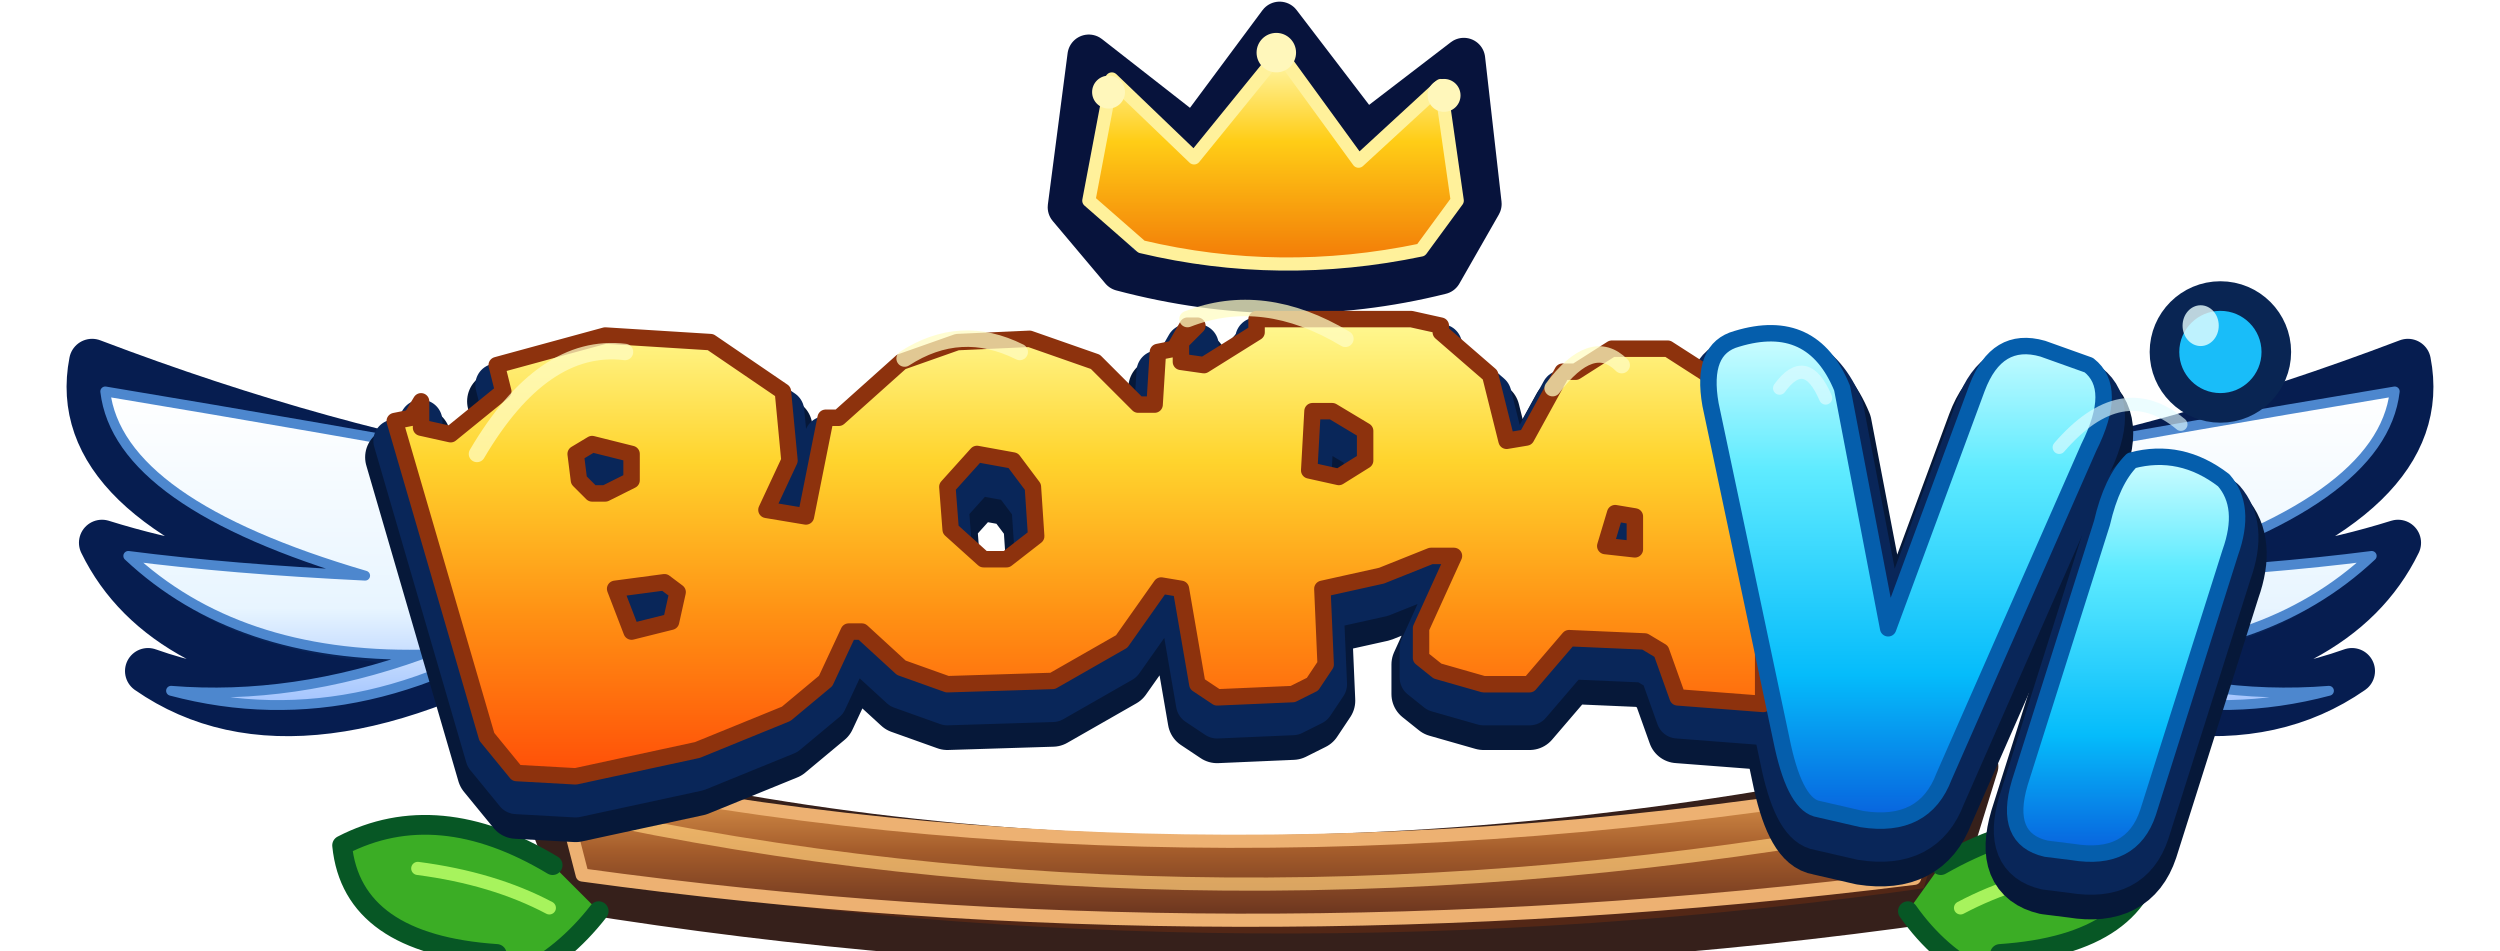
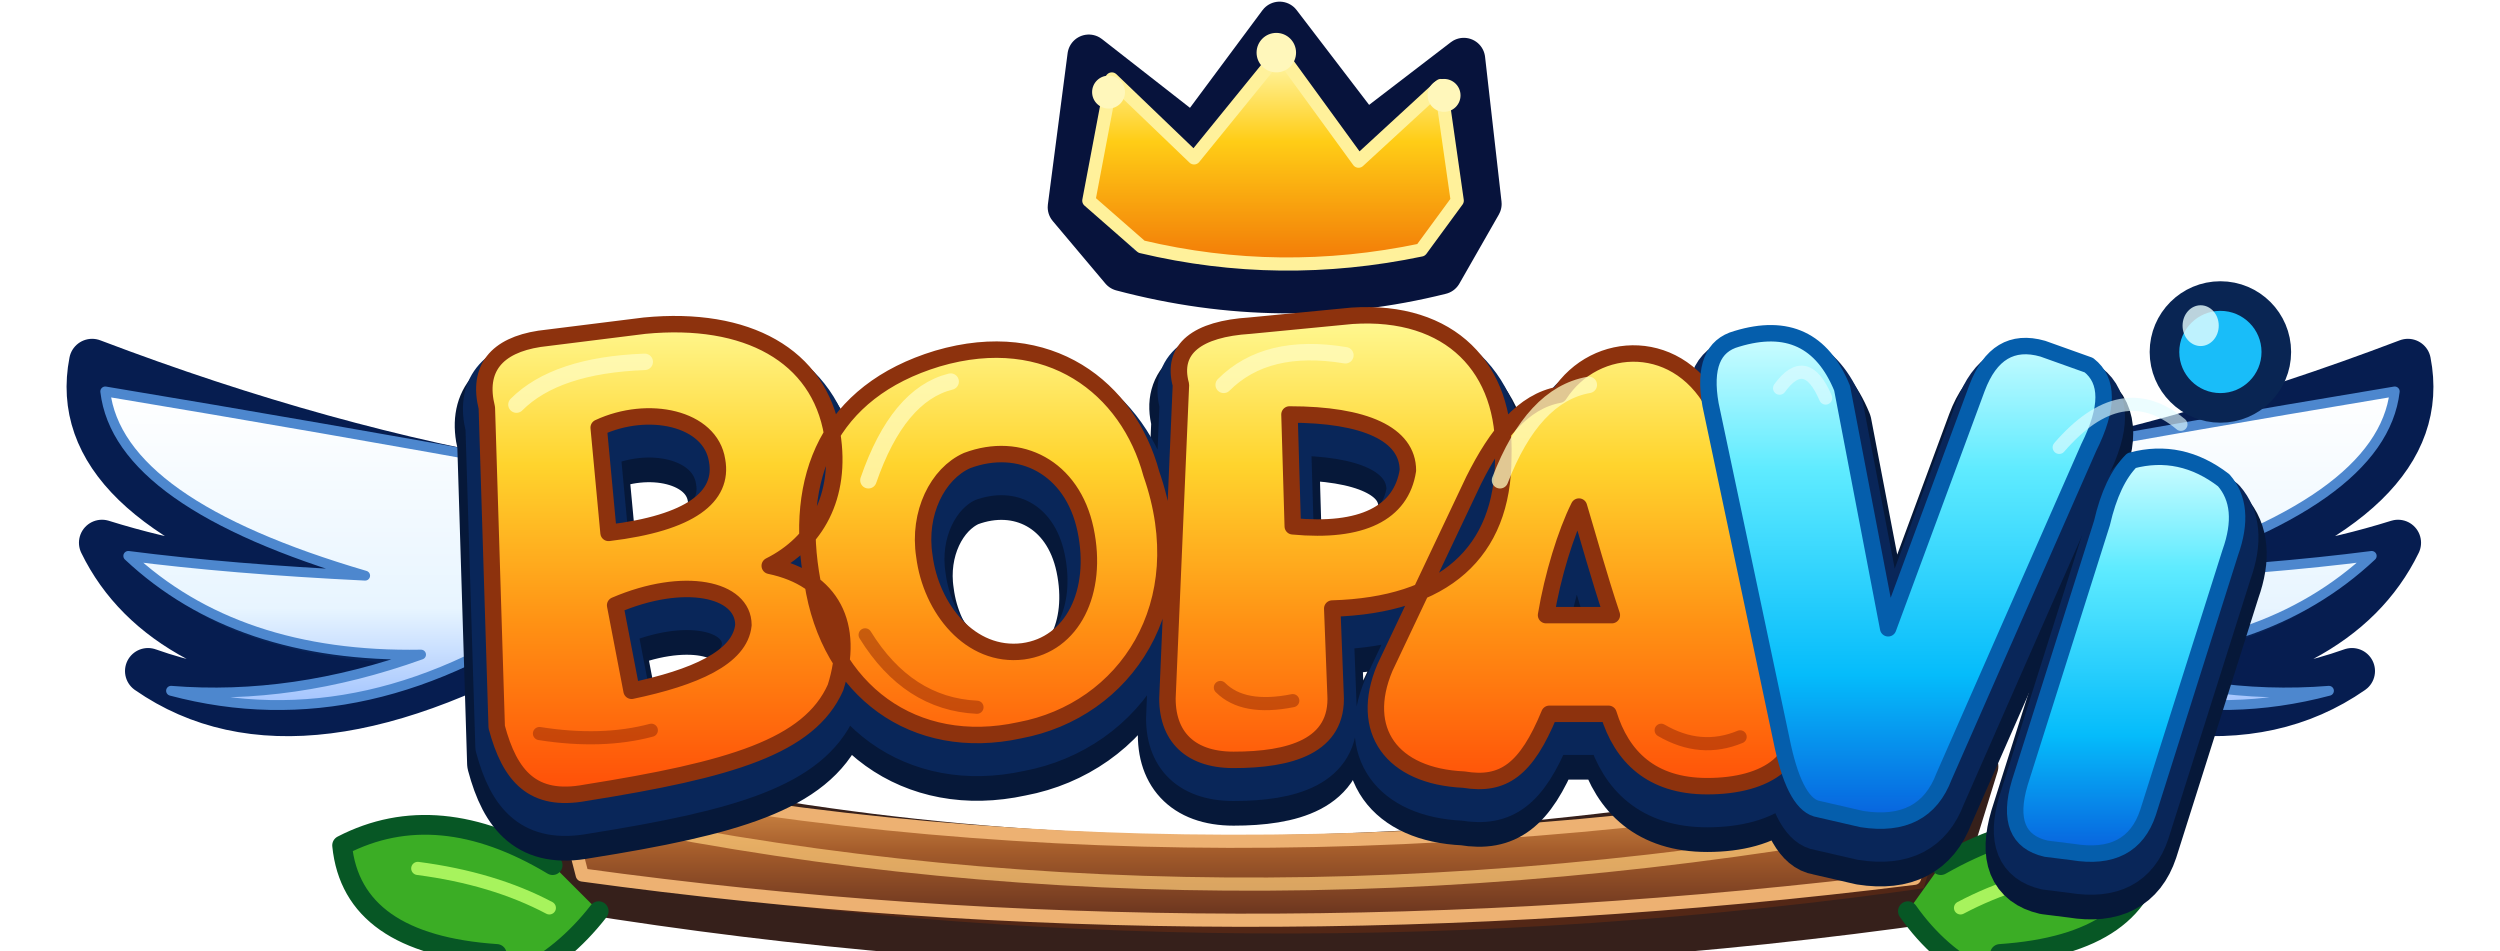
<svg xmlns="http://www.w3.org/2000/svg" width="760" height="289" viewBox="0 0 760 289" role="img" aria-label="BOPAVI">
  <defs>
    <linearGradient id="goldText" x1="0" y1="0" x2="0" y2="1">
      <stop stop-color="#fff994" />
      <stop offset=".31" stop-color="#ffd42d" />
      <stop offset=".64" stop-color="#ff9214" />
      <stop offset="1" stop-color="#ff4e08" />
    </linearGradient>
    <linearGradient id="cyanText" x1="0" y1="0" x2="0" y2="1">
      <stop stop-color="#d0fdff" />
      <stop offset=".28" stop-color="#5febff" />
      <stop offset=".7" stop-color="#05bcfb" />
      <stop offset="1" stop-color="#0861dd" />
    </linearGradient>
    <linearGradient id="crownGold" x1="0" y1="0" x2="0" y2="1">
      <stop stop-color="#fff9b2" />
      <stop offset=".42" stop-color="#ffcd16" />
      <stop offset="1" stop-color="#f27907" />
    </linearGradient>
    <linearGradient id="feather" x1="0" y1="0" x2="0" y2="1">
      <stop stop-color="#ffffff" />
      <stop offset=".69" stop-color="#e8f5ff" />
      <stop offset="1" stop-color="#a2c3fe" />
    </linearGradient>
    <linearGradient id="wood" x1="0" y1="0" x2="0" y2="1">
      <stop stop-color="#e9a455" />
      <stop offset=".53" stop-color="#a45c2b" />
      <stop offset="1" stop-color="#67321e" />
    </linearGradient>
  </defs>
  <g transform="scale(1 1)">
    <g stroke-linejoin="round" stroke-linecap="round">
      <g transform="translate(0 37)">
        <path d="M165 111Q99 100 28 73Q20 114 96 139Q63 138 31 128Q49 165 112 171Q79 179 45 167Q91 199 172 151Z" fill="#08245a" stroke="#061d50" stroke-width="14" />
        <path d="M164 105Q98 93 32 82Q36 116 111 138Q70 136 39 132Q72 163 128 162Q89 176 52 173Q112 189 172 146Z" fill="url(#feather)" stroke="#4d87ce" stroke-width="3" />
        <path d="M595 111Q661 100 732 73Q740 114 664 139Q697 138 729 128Q711 165 648 171Q681 179 715 167Q669 199 588 151Z" fill="#08245a" stroke="#061d50" stroke-width="14" />
        <path d="M596 105Q662 93 728 82Q724 116 649 138Q690 136 721 132Q688 163 632 162Q671 176 708 173Q648 189 588 146Z" fill="url(#feather)" stroke="#4d87ce" stroke-width="3" />
      </g>
      <g transform="translate(0 82)">
        <path d="M160 151Q366 204 602 151L589 193Q379 223 175 190Z" fill="#532716" stroke="#36201b" stroke-width="11" />
        <path d="M169 153Q367 194 591 154L582 185Q373 211 177 184Z" fill="url(#wood)" stroke="#edb172" stroke-width="4" />
        <path d="M175 165Q368 207 580 168" fill="none" stroke="#ffcd7b" stroke-opacity=".7" stroke-width="4" />
        <path d="M168 181Q133 160 104 175Q107 205 151 208Q131 218 126 222Q161 222 182 195" fill="#3bad25" stroke="#075725" stroke-width="6" />
        <path d="M590 181Q627 160 655 175Q652 205 608 208Q629 218 635 222Q599 222 580 195" fill="#3bad25" stroke="#075725" stroke-width="6" />
        <path d="M127 182Q150 185 167 194M634 182Q613 185 596 194" fill="none" stroke="#a7f35d" stroke-width="4" />
      </g>
      <path d="M325 63L331 17L363 42L389 7L415 41L445 18L450 62L438 83Q390 95 341 82Z" fill="#071a55" stroke="#07133c" stroke-width="13" />
      <path d="M331 61L338 24L363 48L389 16L413 49L438 26L443 61L432 76Q389 85 347 75Z" fill="url(#crownGold)" stroke="#fff19b" stroke-width="4" />
      <circle cx="337" cy="28" r="5" fill="#fff7bb" />
      <circle cx="388" cy="16" r="6" fill="#fff7bb" />
      <circle cx="439" cy="29" r="5" fill="#fff7bb" />
    </g>
    <defs>
-       <path id="ownerWarm" fill-rule="evenodd" d="M521,127 507,118 490,118 479,125 475,125 464,145 458,146 453,126 438,113 438,111 429,109 382,109 382,113 366,123 359,122 359,116 364,111 361,111 357,118 352,119 351,135 346,135 333,122 313,115 291,116 274,122 255,139 251,139 245,169 233,167 240,152 238,131 216,116 184,114 151,123 153,131 137,144 128,142 128,134 125,139 120,140 148,236 157,247 175,248 212,240 239,229 251,219 258,204 262,204 274,215 288,220 320,219 341,207 353,190 359,191 364,220 370,224 393,223 399,220 403,214 402,191 420,187 435,181 442,181 432,203 432,212 437,216 451,220 465,220 477,206 500,207 505,210 510,224 536,226 536,171Z M187,191 202,189 206,192 204,201 192,204Z M491,168 497,169 497,179 488,178Z M297,150 308,152 314,160 315,175 306,182 299,182 289,173 288,160Z M180,147 192,150 192,158 184,162 180,162 176,158 175,150Z M399,137 405,137 415,143 415,152 407,157 398,155Z" />
+       <path id="ownerWarm" fill-rule="evenodd" d="M148 136 C145 124 151 117 164 115 L196 111 C227 108 249 120 253 144 C256 163 248 177 234 184 C253 188 260 202 254 221 C246 239 222 246 178 253 C162 256 155 248 151 233 Z M182 142 C197 135 216 139 218 152 C220 163 210 171 185 174 Z M187 196 C208 187 226 191 226 202 C225 212 211 218 192 222 Z M285 121 C319 111 343 130 350 156 C364 196 342 228 310 234 C278 241 252 222 247 189 C241 157 252 131 285 121 Z M294 152 C310 146 326 154 330 173 C334 192 326 208 311 210 C295 212 283 197 281 181 C279 168 285 156 294 152 Z M359 129 C356 118 364 112 380 111 L411 108 C441 106 458 124 457 151 C457 180 439 196 405 197 L406 223 C407 239 392 243 375 243 C361 243 354 235 355 222 Z M392 138 L393 172 C414 174 426 168 428 155 C428 144 415 138 392 138 Z M474 132 C485 115 511 114 522 137 C530 154 536 204 545 226 C550 243 537 251 519 251 C502 251 493 242 489 229 L471 229 C464 246 457 251 445 249 C423 248 413 234 421 215 L448 158 C455 144 463 134 474 132 Z M480 166 C476 174 472 187 470 199 L490 199 C486 187 483 176 480 166 Z" />
      <path id="ownerBlue" d="M528 115 Q551 108 560 130 L574 203 L601 130 Q607 114 621 118 L635 123 Q644 130 635 148 L591 248 Q585 264 566 261 L553 258 Q546 257 542 239 L520 135 Q517 118 528 115 Z" />
      <path id="ownerI" d="M648 152 Q663 148 676 158 Q683 166 678 180 L653 259 Q648 274 630 271 L622 270 Q609 267 614 250 L639 171 Q642 158 648 152 Z" />
    </defs>
    <g transform="translate(0 -12)" stroke-linecap="round" stroke-linejoin="round">
      <use href="#ownerWarm" transform="translate(0 11)" fill="#061b49" stroke="#061839" stroke-width="18" />
      <use href="#ownerBlue" transform="translate(0 11)" fill="#061b49" stroke="#061839" stroke-width="18" />
      <use href="#ownerI" transform="translate(0 11)" fill="#061b49" stroke="#061839" stroke-width="18" />
      <use href="#ownerWarm" transform="translate(0 6)" fill="#a43a0b" stroke="#092659" stroke-width="13" />
      <use href="#ownerBlue" transform="translate(0 6)" fill="#084c9a" stroke="#092659" stroke-width="13" />
      <use href="#ownerI" transform="translate(0 6)" fill="#084c9a" stroke="#092659" stroke-width="13" />
      <use href="#ownerWarm" fill="url(#goldText)" stroke="#8d320d" stroke-width="5" />
      <use href="#ownerBlue" fill="url(#cyanText)" stroke="#055eac" stroke-width="5" />
      <use href="#ownerI" fill="url(#cyanText)" stroke="#055eac" stroke-width="5" />
-       <path d="M145 150Q165 116 190 119 M275 121Q292 110 310 119 M361 109Q384 100 409 115 M472 130Q484 114 493 123" fill="none" stroke="#fffcc2" stroke-width="5" stroke-opacity=".74" />
+       <path d="M157 135 Q169 123 196 122 M264 158 Q273 132 289 128 M372 129 Q385 116 409 120 M456 158 Q466 132 483 129" fill="none" stroke="#fffcc2" stroke-width="5" stroke-opacity=".74" />
+       <path d="M164 235 Q183 238 198 234 M263 205 Q276 226 297 227 M371 221 Q378 228 393 225 M505 234 Q517 241 529 236" fill="none" stroke="#8a2507" stroke-width="4" stroke-opacity=".47" />
      <path d="M541 130Q549 119 555 133 M626 148Q645 126 663 141" fill="none" stroke="#e1fbff" stroke-width="4" stroke-opacity=".64" />
      <ellipse cx="675" cy="119" rx="17" ry="17" fill="#19bdf9" stroke="#092553" stroke-width="9" />
      <ellipse cx="669" cy="111" rx="5.5" ry="6.2" fill="#e7ffff" opacity=".80" />
    </g>
  </g>
</svg>
